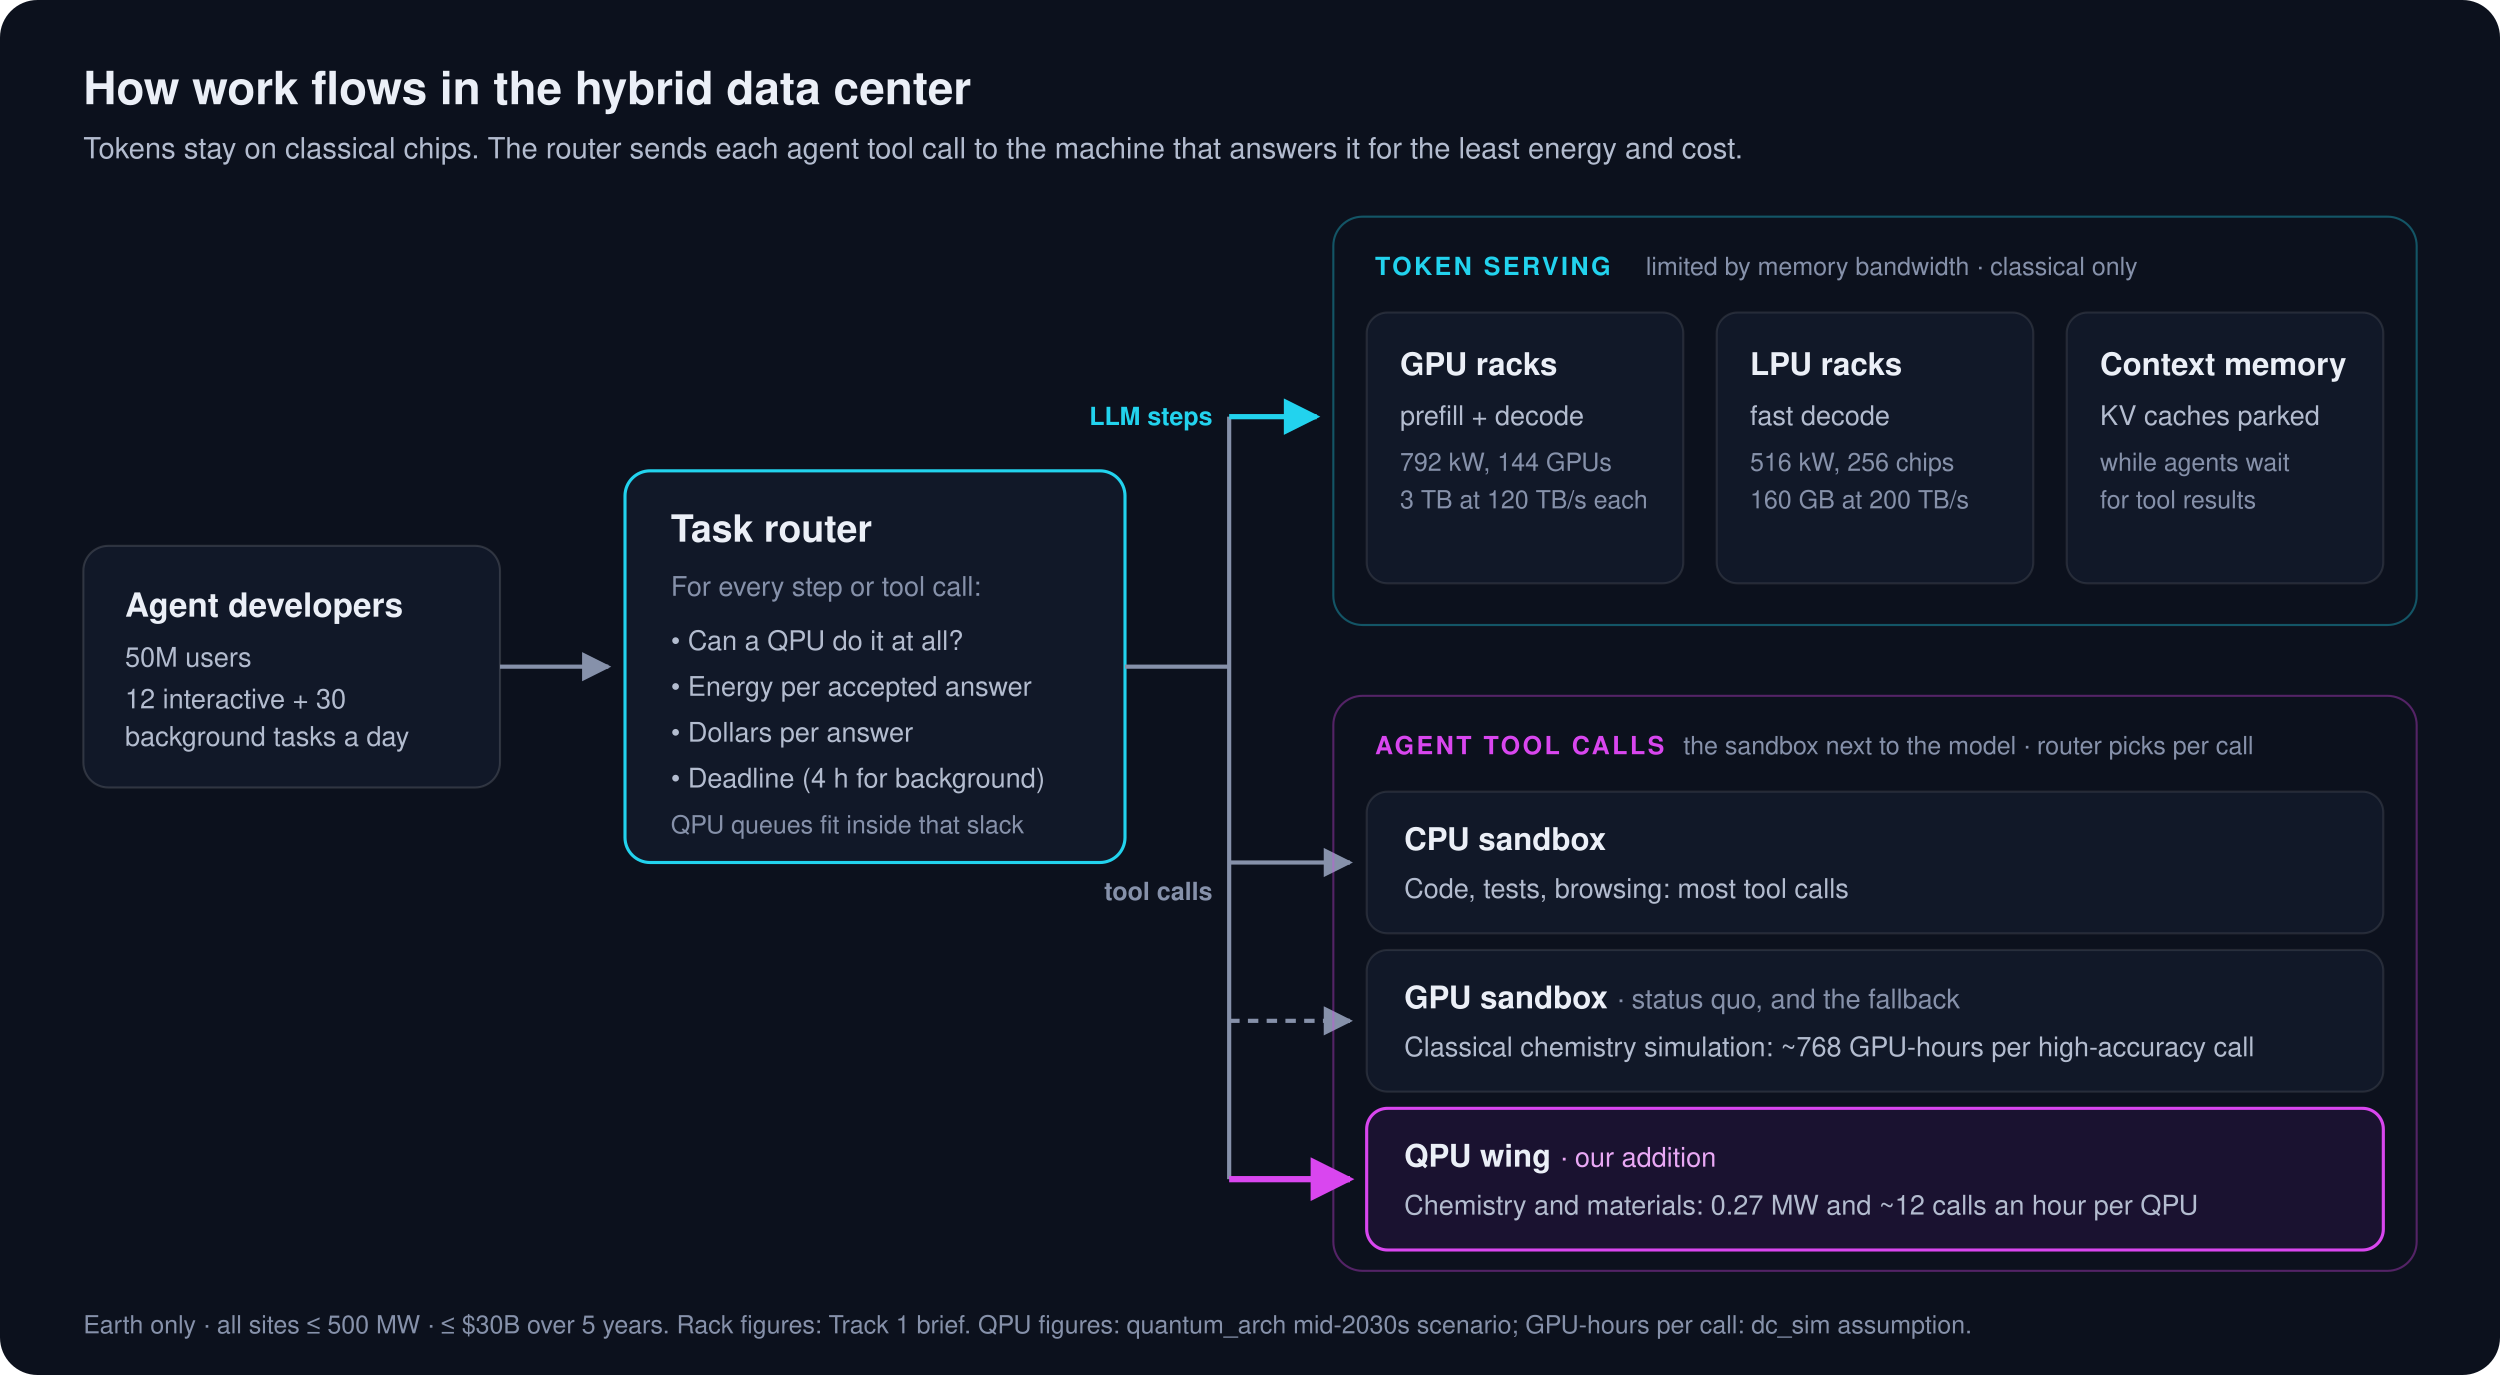
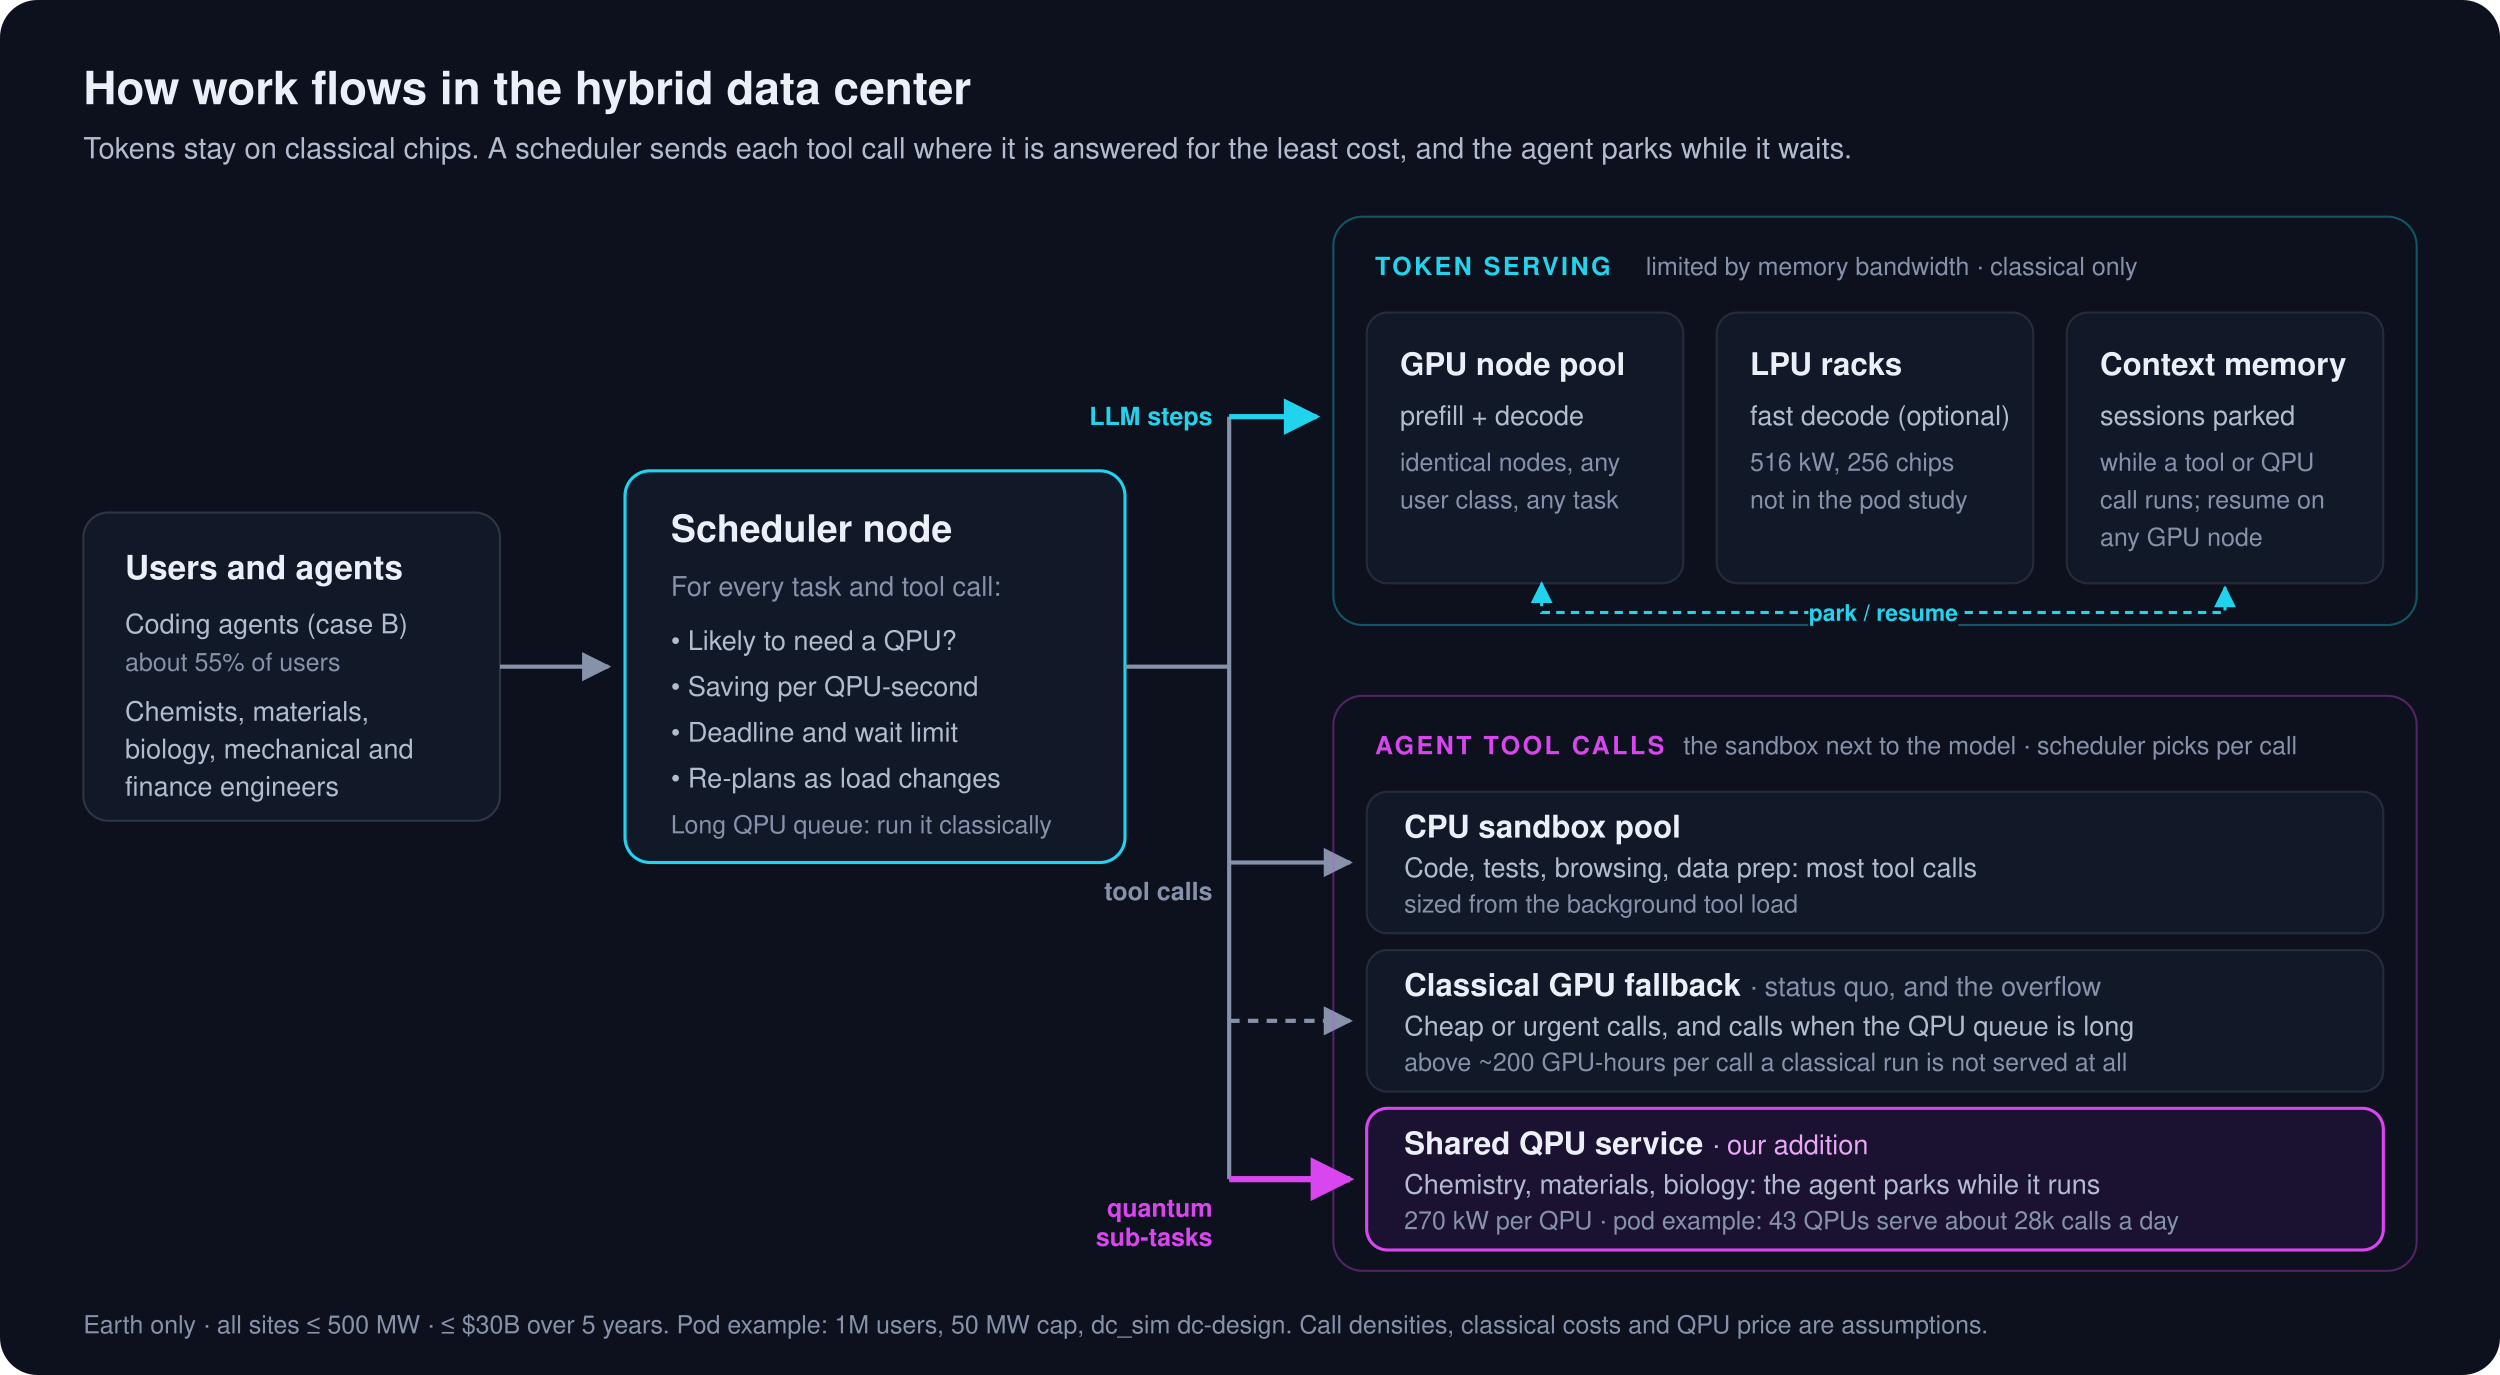
<svg xmlns="http://www.w3.org/2000/svg" viewBox="0 0 1200 660" width="1200" height="660" role="img" aria-labelledby="t d" font-family="system-ui, -apple-system, 'Segoe UI', Helvetica, Arial, sans-serif">
  <defs>
    <marker id="a-cyan" viewBox="0 0 10 10" refX="9" refY="5" markerWidth="7" markerHeight="7" orient="auto-start-reverse">
      <path d="M0 0 L10 5 L0 10 z" fill="#22d3ee" />
    </marker>
    <marker id="a-grey" viewBox="0 0 10 10" refX="9" refY="5" markerWidth="7" markerHeight="7" orient="auto-start-reverse">
      <path d="M0 0 L10 5 L0 10 z" fill="#8691aa" />
    </marker>
    <marker id="a-mag" viewBox="0 0 10 10" refX="9" refY="5" markerWidth="7" markerHeight="7" orient="auto-start-reverse">
      <path d="M0 0 L10 5 L0 10 z" fill="#d946ef" />
    </marker>
  </defs>
  <rect width="1200" height="660" rx="18" fill="#0c111d" />
  <text x="40" y="50" fill="#ebeff7" font-size="22" font-weight="700">How work flows in the hybrid data center</text>
-   <text x="40" y="76" fill="#b3bccf" font-size="14">Tokens stay on classical chips. The router sends each agent tool call to the machine that answers it for the least energy and cost.</text>
-   <rect x="40" y="262" width="200" height="116" rx="12" fill="#111828" stroke="rgba(255,255,255,0.14)" />
-   <text x="60" y="296" fill="#ebeff7" font-size="16" font-weight="650">Agent developers</text>
-   <text x="60" y="320" fill="#b3bccf" font-size="13">50M users</text>
-   <text x="60" y="340" fill="#b3bccf" font-size="13">12 interactive + 30</text>
-   <text x="60" y="358" fill="#b3bccf" font-size="13">background tasks a day</text>
+   <text x="40" y="76" fill="#b3bccf" font-size="14">Tokens stay on classical chips. A scheduler sends each tool call where it is answered for the least cost, and the agent parks while it waits.</text>
+   <rect x="40" y="246" width="200" height="148" rx="12" fill="#111828" stroke="rgba(255,255,255,0.14)" />
+   <text x="60" y="278" fill="#ebeff7" font-size="16" font-weight="650">Users and agents</text>
+   <text x="60" y="304" fill="#b3bccf" font-size="13">Coding agents (case B)</text>
+   <text x="60" y="322" fill="#8691aa" font-size="12">about 55% of users</text>
+   <text x="60" y="346" fill="#b3bccf" font-size="13">Chemists, materials,</text>
+   <text x="60" y="364" fill="#b3bccf" font-size="13">biology, mechanical and</text>
+   <text x="60" y="382" fill="#b3bccf" font-size="13">finance engineers</text>
  <path d="M240 320 H292" stroke="#8691aa" stroke-width="2" fill="none" marker-end="url(#a-grey)" />
  <rect x="300" y="226" width="240" height="188" rx="12" fill="#111828" stroke="#22d3ee" stroke-width="1.5" />
-   <text x="322" y="260" fill="#ebeff7" font-size="18" font-weight="700">Task router</text>
-   <text x="322" y="286" fill="#8691aa" font-size="13">For every step or tool call:</text>
-   <text x="322" y="312" fill="#b3bccf" font-size="13">• Can a QPU do it at all?</text>
-   <text x="322" y="334" fill="#b3bccf" font-size="13">• Energy per accepted answer</text>
-   <text x="322" y="356" fill="#b3bccf" font-size="13">• Dollars per answer</text>
-   <text x="322" y="378" fill="#b3bccf" font-size="13">• Deadline (4 h for background)</text>
-   <text x="322" y="400" fill="#8691aa" font-size="12">QPU queues fit inside that slack</text>
+   <text x="322" y="260" fill="#ebeff7" font-size="18" font-weight="700">Scheduler node</text>
+   <text x="322" y="286" fill="#8691aa" font-size="13">For every task and tool call:</text>
+   <text x="322" y="312" fill="#b3bccf" font-size="13">• Likely to need a QPU?</text>
+   <text x="322" y="334" fill="#b3bccf" font-size="13">• Saving per QPU-second</text>
+   <text x="322" y="356" fill="#b3bccf" font-size="13">• Deadline and wait limit</text>
+   <text x="322" y="378" fill="#b3bccf" font-size="13">• Re-plans as load changes</text>
+   <text x="322" y="400" fill="#8691aa" font-size="12">Long QPU queue: run it classically</text>
  <path d="M540 320 H590" stroke="#8691aa" stroke-width="2" fill="none" />
  <path d="M590 200 V566" stroke="#8691aa" stroke-width="2" fill="none" />
  <path d="M590 200 H632" stroke="#22d3ee" stroke-width="2.5" fill="none" marker-end="url(#a-cyan)" />
  <text x="582" y="204" fill="#22d3ee" font-size="12" font-weight="600" text-anchor="end">LLM steps</text>
  <path d="M590 414 H648" stroke="#8691aa" stroke-width="2" fill="none" marker-end="url(#a-grey)" />
  <text x="582" y="432" fill="#8691aa" font-size="12" font-weight="600" text-anchor="end">tool calls</text>
  <path d="M590 490 H648" stroke="#8691aa" stroke-width="2" stroke-dasharray="5 4" fill="none" marker-end="url(#a-grey)" />
  <path d="M590 566 H648" stroke="#d946ef" stroke-width="3" fill="none" marker-end="url(#a-mag)" />
+   <text x="582" y="584" fill="#d946ef" font-size="12" font-weight="600" text-anchor="end">quantum</text>
+   <text x="582" y="598" fill="#d946ef" font-size="12" font-weight="600" text-anchor="end">sub-tasks</text>
  <rect x="640" y="104" width="520" height="196" rx="14" fill="none" stroke="rgba(34,211,238,0.35)" stroke-dasharray="2 0" />
  <text x="660" y="132" fill="#22d3ee" font-size="12" font-weight="700" letter-spacing="1.2">TOKEN SERVING</text>
  <text x="790" y="132" fill="#8691aa" font-size="12">limited by memory bandwidth · classical only</text>
  <rect x="656" y="150" width="152" height="130" rx="10" fill="#111828" stroke="rgba(255,255,255,0.10)" />
-   <text x="672" y="180" fill="#ebeff7" font-size="15" font-weight="650">GPU racks</text>
+   <text x="672" y="180" fill="#ebeff7" font-size="15" font-weight="650">GPU node pool</text>
  <text x="672" y="204" fill="#b3bccf" font-size="13">prefill + decode</text>
-   <text x="672" y="226" fill="#8691aa" font-size="12">792 kW, 144 GPUs</text>
-   <text x="672" y="244" fill="#8691aa" font-size="12">3 TB at 120 TB/s each</text>
+   <text x="672" y="226" fill="#8691aa" font-size="12">identical nodes, any</text>
+   <text x="672" y="244" fill="#8691aa" font-size="12">user class, any task</text>
  <rect x="824" y="150" width="152" height="130" rx="10" fill="#111828" stroke="rgba(255,255,255,0.10)" />
  <text x="840" y="180" fill="#ebeff7" font-size="15" font-weight="650">LPU racks</text>
-   <text x="840" y="204" fill="#b3bccf" font-size="13">fast decode</text>
+   <text x="840" y="204" fill="#b3bccf" font-size="13">fast decode (optional)</text>
  <text x="840" y="226" fill="#8691aa" font-size="12">516 kW, 256 chips</text>
-   <text x="840" y="244" fill="#8691aa" font-size="12">160 GB at 200 TB/s</text>
+   <text x="840" y="244" fill="#8691aa" font-size="12">not in the pod study</text>
  <rect x="992" y="150" width="152" height="130" rx="10" fill="#111828" stroke="rgba(255,255,255,0.10)" />
  <text x="1008" y="180" fill="#ebeff7" font-size="15" font-weight="650">Context memory</text>
-   <text x="1008" y="204" fill="#b3bccf" font-size="13">KV caches parked</text>
-   <text x="1008" y="226" fill="#8691aa" font-size="12">while agents wait</text>
-   <text x="1008" y="244" fill="#8691aa" font-size="12">for tool results</text>
+   <text x="1008" y="204" fill="#b3bccf" font-size="13">sessions parked</text>
+   <text x="1008" y="226" fill="#8691aa" font-size="12">while a tool or QPU</text>
+   <text x="1008" y="244" fill="#8691aa" font-size="12">call runs; resume on</text>
+   <text x="1008" y="262" fill="#8691aa" font-size="12">any GPU node</text>
+   <path d="M740 280 V294 H1068 V282" stroke="#22d3ee" stroke-width="1.5" stroke-dasharray="4 3" fill="none" marker-start="url(#a-cyan)" marker-end="url(#a-cyan)" />
+   <rect x="868" y="287" width="72" height="14" fill="#0c111d" />
+   <text x="904" y="298" fill="#22d3ee" font-size="11" font-weight="600" text-anchor="middle">park / resume</text>
  <rect x="640" y="334" width="520" height="276" rx="14" fill="none" stroke="rgba(217,70,239,0.35)" />
  <text x="660" y="362" fill="#d946ef" font-size="12" font-weight="700" letter-spacing="1.2">AGENT TOOL CALLS</text>
-   <text x="808" y="362" fill="#8691aa" font-size="12">the sandbox next to the model · router picks per call</text>
+   <text x="808" y="362" fill="#8691aa" font-size="12">the sandbox next to the model · scheduler picks per call</text>
  <rect x="656" y="380" width="488" height="68" rx="10" fill="#111828" stroke="rgba(255,255,255,0.10)" />
-   <text x="674" y="408" fill="#ebeff7" font-size="15" font-weight="650">CPU sandbox</text>
-   <text x="674" y="431" fill="#b3bccf" font-size="13">Code, tests, browsing: most tool calls</text>
+   <text x="674" y="402" fill="#ebeff7" font-size="15" font-weight="650">CPU sandbox pool</text>
+   <text x="674" y="421" fill="#b3bccf" font-size="13">Code, tests, browsing, data prep: most tool calls</text>
+   <text x="674" y="438" fill="#8691aa" font-size="12">sized from the background tool load</text>
  <rect x="656" y="456" width="488" height="68" rx="10" fill="#111828" stroke="rgba(255,255,255,0.10)" />
-   <text x="674" y="484" fill="#ebeff7" font-size="15" font-weight="650">GPU sandbox <tspan fill="#8691aa" font-weight="400" font-size="13">· status quo, and the fallback</tspan>
+   <text x="674" y="478" fill="#ebeff7" font-size="15" font-weight="650">Classical GPU fallback <tspan fill="#8691aa" font-weight="400" font-size="13">· status quo, and the overflow</tspan>
  </text>
-   <text x="674" y="507" fill="#b3bccf" font-size="13">Classical chemistry simulation: ~768 GPU-hours per high-accuracy call</text>
+   <text x="674" y="497" fill="#b3bccf" font-size="13">Cheap or urgent calls, and calls when the QPU queue is long</text>
+   <text x="674" y="514" fill="#8691aa" font-size="12">above ~200 GPU-hours per call a classical run is not served at all</text>
  <rect x="656" y="532" width="488" height="68" rx="10" fill="#1a1230" stroke="#d946ef" stroke-width="1.5" />
-   <text x="674" y="560" fill="#ebeff7" font-size="15" font-weight="650">QPU wing <tspan fill="#e9a8f5" font-weight="400" font-size="13">· our addition</tspan>
+   <text x="674" y="554" fill="#ebeff7" font-size="15" font-weight="650">Shared QPU service <tspan fill="#e9a8f5" font-weight="400" font-size="13">· our addition</tspan>
  </text>
-   <text x="674" y="583" fill="#b3bccf" font-size="13">Chemistry and materials: 0.27 MW and ~12 calls an hour per QPU</text>
-   <text x="40" y="640" fill="#8691aa" font-size="12">Earth only · all sites ≤ 500 MW · ≤ $30B over 5 years. Rack figures: Track 1 brief. QPU figures: quantum_arch mid-2030s scenario; GPU-hours per call: dc_sim assumption.</text>
+   <text x="674" y="573" fill="#b3bccf" font-size="13">Chemistry, materials, biology: the agent parks while it runs</text>
+   <text x="674" y="590" fill="#8691aa" font-size="12">270 kW per QPU · pod example: 43 QPUs serve about 28k calls a day</text>
+   <text x="40" y="640" fill="#8691aa" font-size="12">Earth only · all sites ≤ 500 MW · ≤ $30B over 5 years. Pod example: 1M users, 50 MW cap, dc_sim dc-design. Call densities, classical costs and QPU price are assumptions.</text>
</svg>
